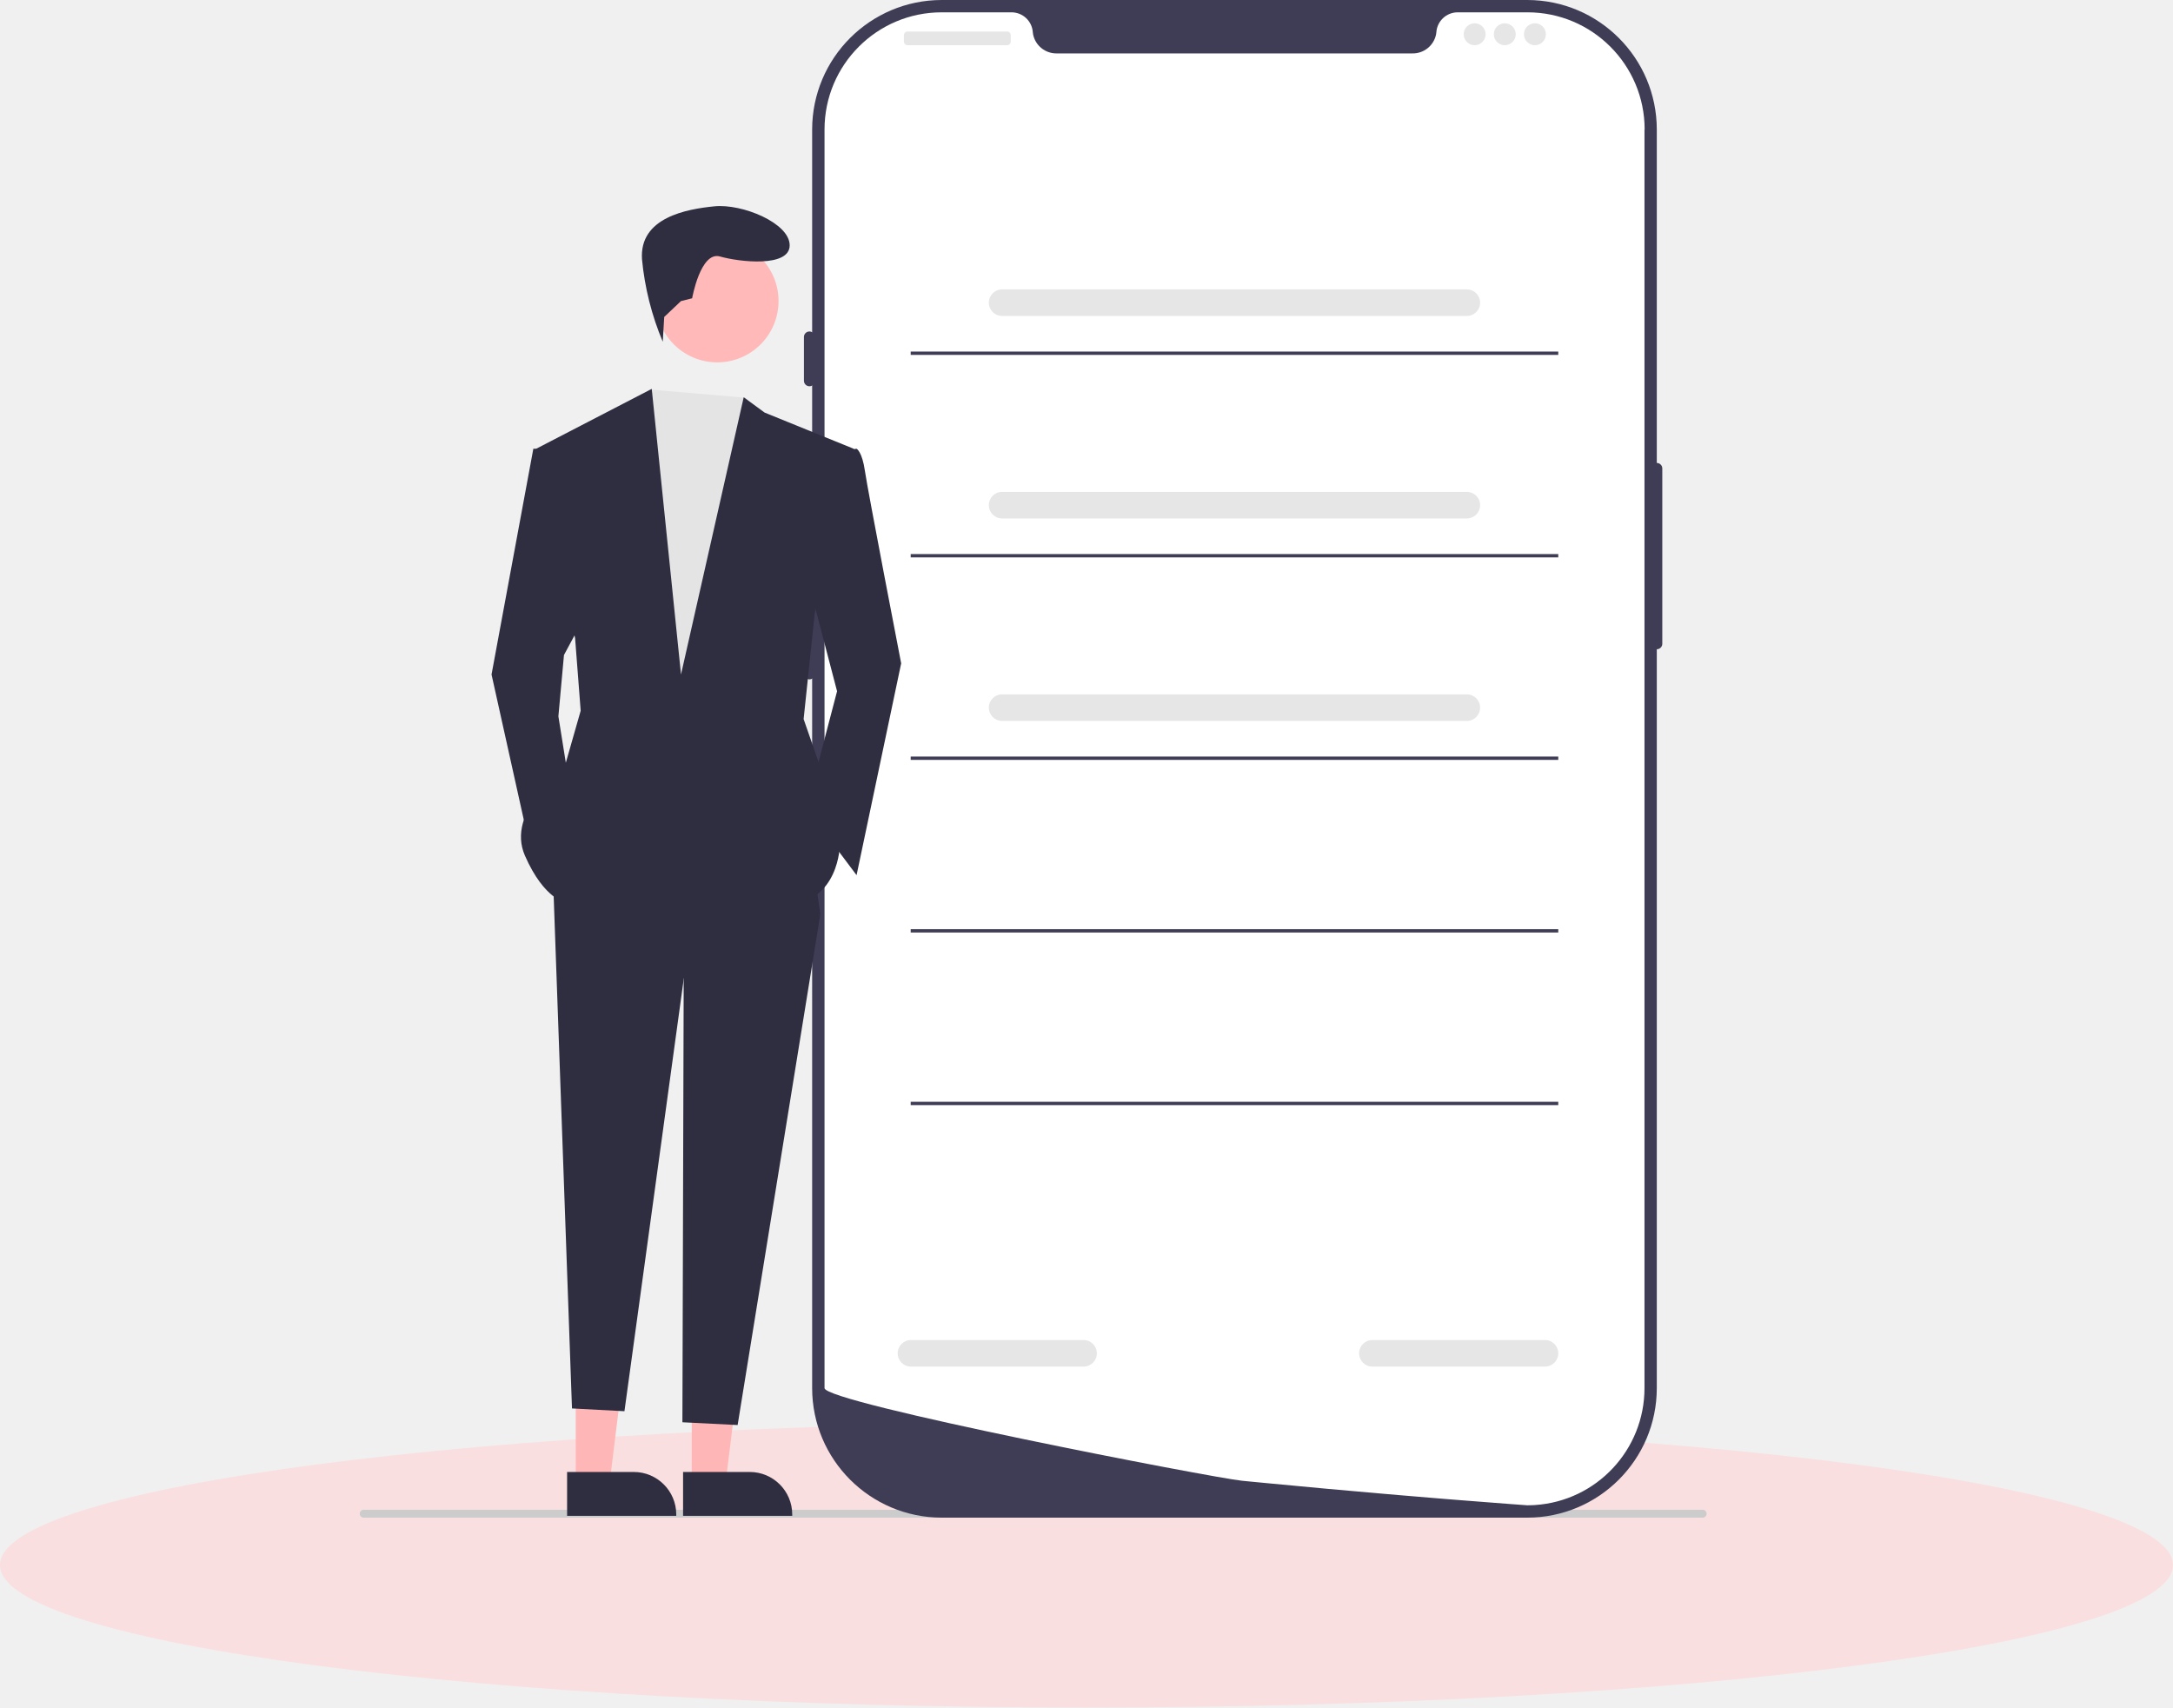
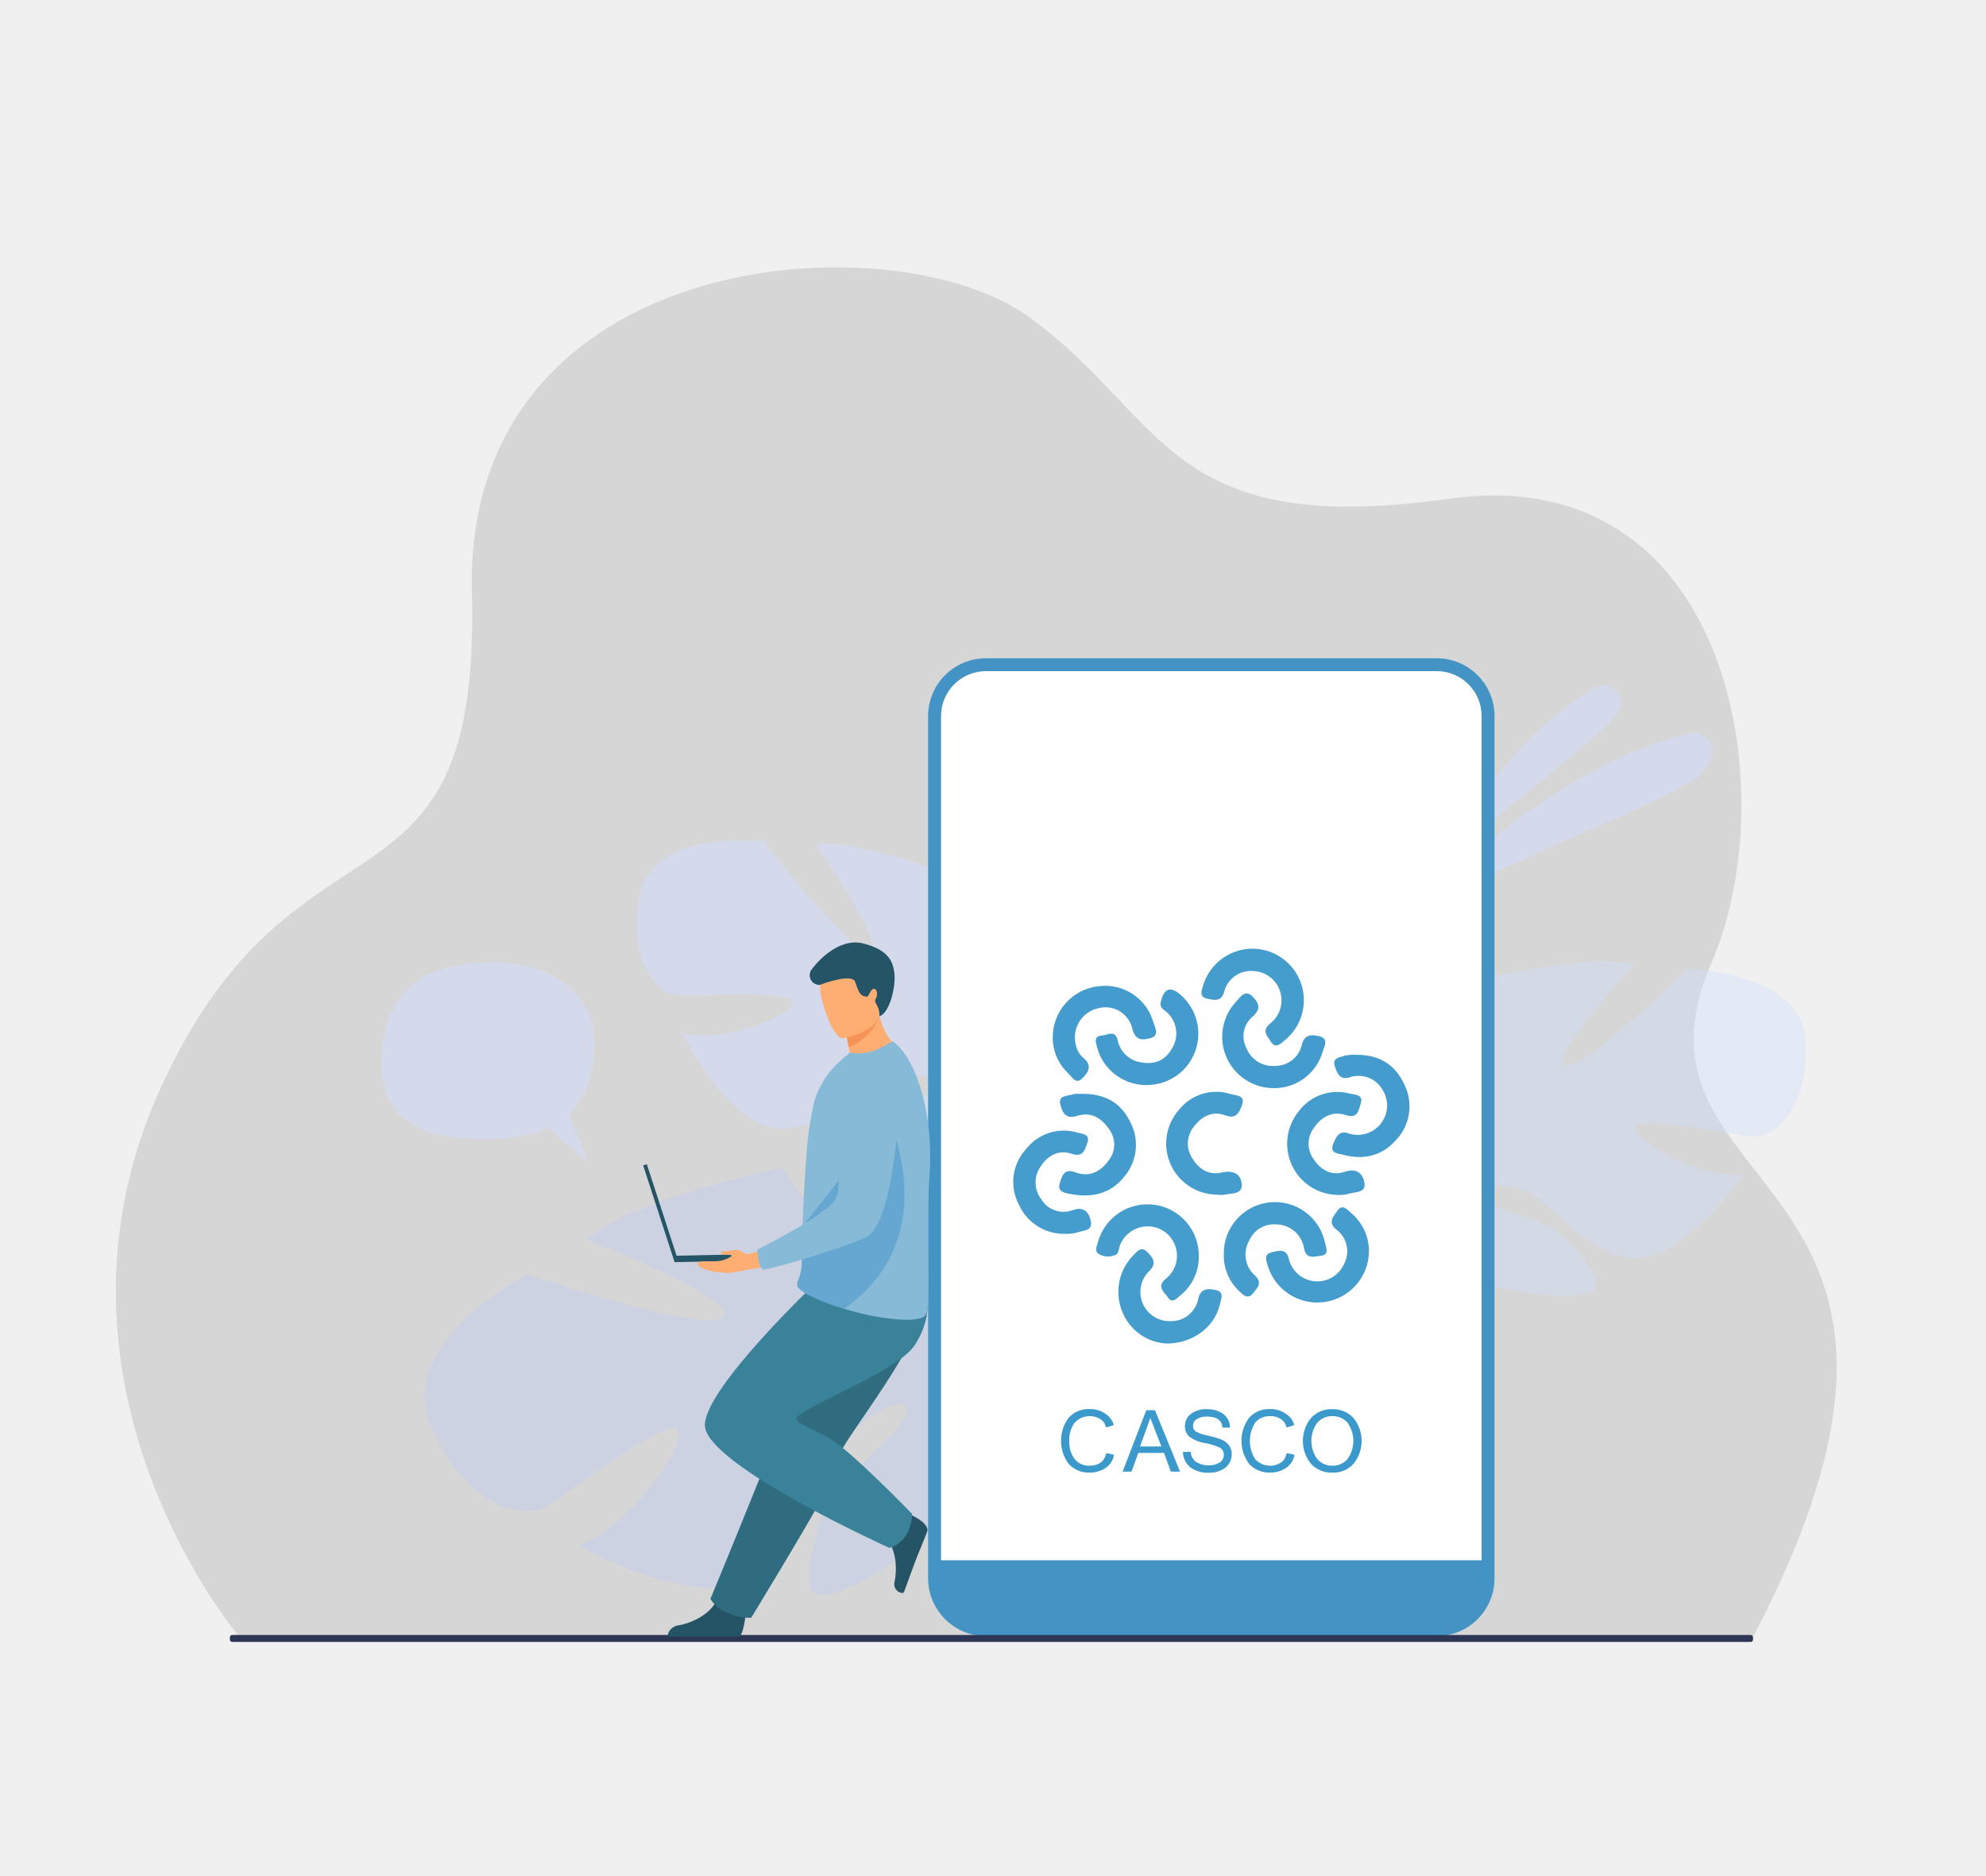
- <svg xmlns="http://www.w3.org/2000/svg" width="183" height="143.798" viewBox="0 0 183 143.798">
-   <g id="Group_11055" data-name="Group 11055" transform="translate(-432 -3609.202)">
-     <ellipse id="Ellipse_466" data-name="Ellipse 466" cx="91.5" cy="12" rx="91.5" ry="12" transform="translate(432 3729)" fill="#fadfe0" />
-     <g id="undraw_mobile_application_re_13u3" transform="translate(457.444 3593.616)">
-       <path id="Path_27325" data-name="Path 27325" d="M0,455.129a.332.332,0,0,0,.333.333H113.075a.333.333,0,1,0,0-.665H.333A.332.332,0,0,0,0,455.129Z" transform="translate(4.852 -312.069)" fill="#ccc" />
-       <path id="Path_27326" data-name="Path 27326" d="M196.511,127.807H147.19A10.919,10.919,0,0,1,136.284,116.9V10.906A10.919,10.919,0,0,1,147.19,0h49.321a10.919,10.919,0,0,1,10.906,10.906V116.9a10.919,10.919,0,0,1-10.906,10.907Z" transform="translate(-93.333 15.586)" fill="#3f3d56" />
-       <path id="Path_27327" data-name="Path 27327" d="M389.546,139.464a.462.462,0,0,0-.461.461V154.69a.461.461,0,1,0,.923,0V139.925A.462.462,0,0,0,389.546,139.464Z" transform="translate(-275.461 -84.89)" fill="#3f3d56" />
-       <path id="Path_27328" data-name="Path 27328" d="M209.055,13.58V119.571a9.869,9.869,0,0,1-9.226,9.848h0c-.076,0-.152.009-.231.012-.136.007-.272.009-.411.009l-1.435-.106c-.937-.069-2.3-.173-4-.309q-.765-.059-1.615-.129c-1.13-.092-2.372-.194-3.7-.309-.531-.044-1.08-.092-1.64-.141-2.865-.247-6.074-.535-9.459-.863q-.858-.08-1.73-.166l-.461-.046c-2.413-.238-35.145-6.563-35.145-7.8V13.58a9.868,9.868,0,0,1,9.869-9.869h5.892a1.8,1.8,0,0,1,1.779,1.673c.007.062.014.125.025.187a2,2,0,0,0,2,1.6h29.936a2,2,0,0,0,2-1.6c.012-.062.018-.125.025-.187a1.8,1.8,0,0,1,1.779-1.673h5.892a9.868,9.868,0,0,1,9.869,9.869Z" transform="translate(-96.008 12.913)" fill="#fff" />
-       <path id="Path_27329" data-name="Path 27329" d="M134.27,99.853a.462.462,0,0,0-.461.461v3.691a.461.461,0,0,0,.923,0v-3.691A.462.462,0,0,0,134.27,99.853Z" transform="translate(-91.549 -56.352)" fill="#3f3d56" />
-       <path id="Path_27330" data-name="Path 27330" d="M134.27,139.464a.462.462,0,0,0-.461.461v7.152a.461.461,0,1,0,.923,0v-7.152A.462.462,0,0,0,134.27,139.464Z" transform="translate(-91.549 -84.89)" fill="#3f3d56" />
-       <path id="Path_27331" data-name="Path 27331" d="M134.27,175.773a.462.462,0,0,0-.461.461v7.152a.461.461,0,1,0,.923,0v-7.152A.462.462,0,0,0,134.27,175.773Z" transform="translate(-91.549 -111.049)" fill="#3f3d56" />
-       <rect id="Rectangle_6928" data-name="Rectangle 6928" width="8.997" height="1.153" rx="0.31" transform="translate(50.679 18.239)" fill="#e6e6e6" />
-       <ellipse id="Ellipse_444" data-name="Ellipse 444" cx="0.923" cy="0.923" rx="0.923" ry="0.923" transform="translate(97.821 17.547)" fill="#e6e6e6" />
-       <ellipse id="Ellipse_445" data-name="Ellipse 445" cx="0.923" cy="0.923" rx="0.923" ry="0.923" transform="translate(100.358 17.547)" fill="#e6e6e6" />
-       <ellipse id="Ellipse_446" data-name="Ellipse 446" cx="0.923" cy="0.923" rx="0.923" ry="0.923" transform="translate(102.896 17.547)" fill="#e6e6e6" />
-       <path id="Path_27332" data-name="Path 27332" d="M229.766,89.4H190.628a1.118,1.118,0,1,1,0-2.236h39.138a1.118,1.118,0,0,1,0,2.236Z" transform="translate(-131.679 -47.207)" fill="#e6e6e6" />
-       <path id="Path_27333" data-name="Path 27333" d="M316.705,405.9H302.168a1.118,1.118,0,1,1,0-2.236h14.537a1.118,1.118,0,1,1,0,2.236Z" transform="translate(-212.037 -275.228)" fill="#e6e6e6" />
-       <path id="Path_27334" data-name="Path 27334" d="M177.705,405.9H163.168a1.118,1.118,0,1,1,0-2.236h14.537a1.118,1.118,0,1,1,0,2.236Z" transform="translate(-111.896 -275.228)" fill="#e6e6e6" />
-       <rect id="Rectangle_6929" data-name="Rectangle 6929" width="54.536" height="0.28" transform="translate(51.25 45.193)" fill="#3f3d56" />
-       <path id="Path_27335" data-name="Path 27335" d="M229.766,150.4H190.628a1.118,1.118,0,1,1,0-2.236h39.138a1.118,1.118,0,1,1,0,2.236Z" transform="translate(-131.679 -91.154)" fill="#e6e6e6" />
-       <rect id="Rectangle_6930" data-name="Rectangle 6930" width="54.536" height="0.28" transform="translate(51.25 62.246)" fill="#3f3d56" />
-       <path id="Path_27336" data-name="Path 27336" d="M229.766,211.4H190.628a1.118,1.118,0,1,1,0-2.236h39.138a1.118,1.118,0,1,1,0,2.236Z" transform="translate(-131.679 -135.102)" fill="#e6e6e6" />
-       <rect id="Rectangle_6931" data-name="Rectangle 6931" width="54.536" height="0.28" transform="translate(51.25 79.299)" fill="#3f3d56" />
-       <rect id="Rectangle_6932" data-name="Rectangle 6932" width="54.536" height="0.28" transform="translate(51.25 93.836)" fill="#3f3d56" />
-       <rect id="Rectangle_6933" data-name="Rectangle 6933" width="54.536" height="0.28" transform="translate(51.25 108.372)" fill="#3f3d56" />
-       <g id="Group_11020" data-name="Group 11020" transform="translate(15.948 32.938)">
-         <path id="Path_27426" data-name="Path 27426" d="M69.4,518.008h2.851l1.356-11H69.4Z" transform="translate(-62.305 -410.468)" fill="#ffb6b6" />
-         <path id="Path_27427" data-name="Path 27427" d="M206.124,716.728h5.615a3.578,3.578,0,0,1,3.578,3.578v.116h-9.193Z" transform="translate(-199.758 -610.119)" fill="#2f2e41" />
-         <path id="Path_27428" data-name="Path 27428" d="M111.4,518.008h2.851l1.356-11H111.4Z" transform="translate(-94.538 -410.468)" fill="#ffb6b6" />
-         <path id="Path_27429" data-name="Path 27429" d="M248.124,716.728h5.615a3.578,3.578,0,0,1,3.578,3.578v.116h-9.193Z" transform="translate(-231.991 -610.119)" fill="#2f2e41" />
-         <path id="Path_27430" data-name="Path 27430" d="M119.653,348.3l-6.965,43.018-4.651-.233.115-39.5Z" transform="translate(-91.96 -288.662)" fill="#2f2e41" />
-         <path id="Path_27431" data-name="Path 27431" d="M204.706,458.212l16.9.235,1.878,12.908-11.5,5.4-5,36.457-4.418-.233-1.614-45.143Z" transform="translate(-195.788 -411.72)" fill="#2f2e41" />
-         <circle id="Ellipse_461" data-name="Ellipse 461" cx="5.163" cy="5.163" r="5.163" transform="translate(13.847 2.838)" fill="#ffb9b9" />
-         <path id="Path_27432" data-name="Path 27432" d="M93.629,158.98l2.981,3.826L95.2,192.143l-11.031-.235-1.878-25.582,2.347-6.572.849-1.473Z" transform="translate(-72.202 -142.835)" fill="#e4e4e4" />
-         <path id="Path_27433" data-name="Path 27433" d="M292.792,356.746l2.582,9.857-2.582,9.857,4.225,5.633,3.755-17.837s-2.816-14.551-3.051-16.194-.7-1.878-.7-1.878l-1.878.235Z" transform="translate(-266.272 -325.744)" fill="#2f2e41" />
-         <path id="Path_27434" data-name="Path 27434" d="M46.642,194.069,45,197.121l-.47,5.163.939,5.867-3.286,5.4L38.9,198.763l3.52-19.01h1.408Z" transform="translate(-38.897 -159.312)" fill="#2f2e41" />
-         <path id="Path_27435" data-name="Path 27435" d="M235.086,267.625l-.122,2.087a23.626,23.626,0,0,1-1.749-6.945c-.235-3.52,3.755-4.225,6.1-4.459s6.337,1.408,6.337,3.286-4.225,1.408-5.867.939-2.347,3.52-2.347,3.52l-.939.235Z" transform="translate(-220.541 -258.285)" fill="#2f2e41" />
-         <path id="Path_27436" data-name="Path 27436" d="M214.16,343.38l-.939,8.918,1.878,5.4,1.173,5.163s0,4.929-4.694,5.163-18.306-.235-18.306-.235-1.878-.235-3.52-3.99,3.286-7.276,3.286-7.276l1.408-4.929-.469-6.1-3.286-15.959,9.74-5.046,2.464,24.056,5.281-23.352,1.76,1.291,7.51,3.051Z" transform="translate(-186.936 -309.092)" fill="#2f2e41" />
-       </g>
-     </g>
-   </g>
+ <svg xmlns="http://www.w3.org/2000/svg" id="Layer_1" data-name="Layer 1" viewBox="0 0 360 340">
+   <defs>
+     <style>.cls-1{fill:#606060;opacity:0.18;}.cls-2,.cls-3{fill:#d1deff;}.cls-2{opacity:0.4;}.cls-3{opacity:0.5;}.cls-4{fill:#bacaff;opacity:0.3;}.cls-5{fill:#fff;}.cls-6{fill:#4393c4;}.cls-7{fill:#2d3554;}.cls-8{fill:#255466;}.cls-9{fill:#2f6c7f;}.cls-10{fill:#398299;}.cls-11{fill:#ffae73;}.cls-12{fill:#87bad6;}.cls-13{fill:#4b99cc;opacity:0.57;}.cls-14{fill:#f69457;}.cls-15{fill:#3b99cc;}.cls-16{fill:#449dcd;}.cls-17{fill:#439ccd;}</style>
+   </defs>
+   <path class="cls-1" d="M43.36,296.74S4.51,250.93,29.23,197s57.92-26.79,56.31-89.52S161.89,39.4,186.7,57.59s24.67,40.09,75.9,32.84,61,53.18,47.68,84c-18.91,43.69,52.48,36.48,7.5,122.34Z" />
+   <path class="cls-2" d="M327.3,188.65c-.71-12.51-21.45-13-21.45-13s-17.93,17.84-22,17.5,12.35-18.24,12.35-18.24c-7.48-2.36-28.93,2.9-28.93,2.9s-3.87,24.41-7.71,23.08,4.53-21.44,4.53-21.44c-7.86.66-16.58,7.83-16.58,7.83-11.6,12.22,4.7,26.48,4.7,26.48a40.14,40.14,0,0,1-8.73,17h0a29.7,29.7,0,0,0-3.37,4.29l2,.43c.28-.51.57-1,.88-1.45h0l0,0,.85-1.17h0c.87-1.08,1.47-1.88,1.87-2.47h0c2.65-3.39,6.35-7.76,8.34-8.42a3.88,3.88,0,0,1-.24-1c.08.32.16.66.24,1C256,230,273,234.85,283,234.91s6.41-3.54,2.16-9-15.33-6.63-18.17-9,2.21-3.14,8.51-1.29,8.15,8.93,18.3,12.1S316,213,316,213c-7.62.71-19.6-5.94-19.57-8.51s19,1.69,22.06,1.57S328,201.16,327.3,188.65Z" />
+   <path class="cls-3" d="M258.36,160.49s12.11-24.92,30.81-35.81a3.07,3.07,0,0,1,4.41,3.74.69.69,0,0,1-.05.13C291.75,133.13,270.06,147.52,258.36,160.49Z" />
+   <path class="cls-3" d="M254.16,167.37s24.53-27.89,52.18-34.4a3.27,3.27,0,0,1,3.91,2.24c.3,1.09.09,2.56-1.33,4.46C305.13,144.76,273.19,155.23,254.16,167.37Z" />
+   <path class="cls-3" d="M116,162.21c2.37-12,22.5-9.71,22.5-9.71s14.93,19.67,18.89,19.88-9.48-19.3-9.48-19.3c7.55-1.27,27.58,6.7,27.58,6.7s.46,24.12,4.35,23.36-1.49-21.35-1.49-21.35c7.51,1.7,15,9.8,15,9.8,9.56,13.39-8.11,25-8.11,25a39.11,39.11,0,0,0,6.16,17.56h0a28.9,28.9,0,0,1,2.67,4.61l-2,.14a16.18,16.18,0,0,0-.66-1.52h0v0l-.67-1.25h0c-.7-1.16-1.18-2-1.48-2.64h0c-2.1-3.64-5.09-8.36-6.92-9.26a3.85,3.85,0,0,0,.36-.95c-.11.3-.24.61-.36.95-2.92,7.6-20,10-29.71,8.73s-5.73-4.28-.88-9,15.72-4.34,18.79-6.28-1.72-3.34-8.06-2.4-9.09,7.54-19.32,9.24-19.44-17.13-19.44-17.13c7.27,1.71,19.75-3.1,20.07-5.59s-18.56-.92-21.55-1.45S113.6,174.21,116,162.21Z" />
+   <path class="cls-4" d="M78,258.22C71.8,243.29,95.61,231,95.61,231s30.9,10.6,35.41,7.92-24.65-14.22-24.65-14.22c7.37-7,35.25-13,35.25-13s18.29,26.18,22,22.47-17.37-22.36-17.37-22.36c9.5-3.68,23.69-.27,23.69-.27,20.37,7.65,9.49,33.42,9.49,33.42s6.53,8.94,19.71,14.77h0a37.38,37.38,0,0,1,6.34,3.08l-2.1,1.64c-.61-.43-1.22-.83-1.84-1.19h0c-.39-.22-1-.52-1.66-.88h0c-1.62-.76-2.78-1.35-3.57-1.81h0c-5-2.45-11.75-5.44-14.44-5.08a5.1,5.1,0,0,0-.3-1.32q.15.63.3,1.32c2.39,10.5-14.6,25.76-26.21,31.5s-9.45-.49-7.62-9.27,14.08-16.36,16-20.76-4.34-2.4-10.62,3.31-4.43,15-14.42,24.4-34-4.5-34-4.5c9.24-3.48,19.41-18,17.93-20.94s-21.07,12.66-24.75,14.29S84.29,273.15,78,258.22Z" />
+   <rect class="cls-5" x="169.41" y="120.52" width="100.33" height="174.95" rx="9.3" />
+   <path class="cls-6" d="M260.44,296.63H178.71a10.48,10.48,0,0,1-10.47-10.46V129.82a10.48,10.48,0,0,1,10.47-10.47h81.73a10.48,10.48,0,0,1,10.47,10.47V286.17A10.48,10.48,0,0,1,260.44,296.63ZM178.71,121.68a8.15,8.15,0,0,0-8.13,8.14V286.17a8.14,8.14,0,0,0,8.13,8.13h81.73a8.14,8.14,0,0,0,8.13-8.13V129.82a8.14,8.14,0,0,0-8.13-8.14Z" />
+   <path class="cls-6" d="M169.75,282.88H269.92a0,0,0,0,1,0,0v2.23a9.78,9.78,0,0,1-9.78,9.78H179.53a9.78,9.78,0,0,1-9.78-9.78v-2.23A0,0,0,0,1,169.75,282.88Z" />
+   <rect class="cls-7" x="41.67" y="296.43" width="276.1" height="1.26" rx="0.43" />
+   <path class="cls-3" d="M69.16,191.47c.88-14.54,11.08-17,20.45-17s18.55,4.86,18.1,15.79c-.19,4.72-1.5,8.82-4.63,11.73l3.53,8.82-7.18-6.38a26.89,26.89,0,0,1-11.49,2.12C73.58,206.58,68.59,200.83,69.16,191.47Z" />
+   <path class="cls-8" d="M135.35,290.81s-.36,5.85-1.49,5.93h-5.74l-7.14,0a2.31,2.31,0,0,1,2.13-2.08c2.09-.37,5.58-1.83,6.84-4.59S135.35,290.81,135.35,290.81Z" />
+   <path class="cls-9" d="M151.65,264.89a15.84,15.84,0,0,1-.66,2.37c-.3.84-.66,1.73-1.09,2.65-1.59,3.46-13.73,23.4-13.73,23.4a9.56,9.56,0,0,1-4.51-1,6,6,0,0,1-2.89-2.42c.29-.71,3.09-7.39,7.23-17.66,1.68-4.18,3.46-8.62,5.19-12.9l.68-1.7c.53-1.31,1-2.6,1.55-3.86l7-17.33s16.59-6.17,17.14-2.07C168.61,242.48,152.36,261.2,151.65,264.89Z" />
+   <path class="cls-8" d="M163.13,273.89s5,1.52,5,3.59c0,.15-2.12,5.33-2.12,5.33l-2.11,5.74a.41.41,0,0,1-.5.26,1.64,1.64,0,0,1-1.22-2.14c.43-2.07.37-5.86-1.72-8.05S163.13,273.89,163.13,273.89Z" />
+   <path class="cls-10" d="M161.24,280.65s3.9-.86,4.1-6.16c0,0-11.22-11.62-15.05-13.75-4.45-2.46-6.65-3-5.81-3.85,2.16-2.28,18.31-8.34,21.32-13a14.31,14.31,0,0,0,2-4.5,10.65,10.65,0,0,0,.14-4.84l-20-2s-20.26,19.18-20.16,25.87C127.87,265.57,161.24,280.65,161.24,280.65Z" />
+   <path class="cls-11" d="M151.14,193.82c4.67,1.21,12.41-3.12,12.41-3.12a11.43,11.43,0,0,1-4.12-6.45c-.06-.23-.11-.46-.16-.69l-2.39-.51-3.57,3.19a30.09,30.09,0,0,0,.53,3.61c.08.4.16.83.27,1.28A11,11,0,0,0,151.14,193.82Z" />
+   <path class="cls-12" d="M168.49,213.17c-.67,9,.21,22.67-.55,25-.65,2-8.11.83-11.09.14-1.1-.25-2.44-.61-3.82-1-3.84-1.19-8-2.89-8.48-4.15a1,1,0,0,1,0-.14,1.18,1.18,0,0,1,0-.53,9.14,9.14,0,0,0,.79-2.93c.08-1.78.07-3.88.13-6.13,0-.25,0-.53,0-.78v-.24c.07-2.51.2-5.15.35-7.77.1-1.64.21-3.27.34-4.83a65.22,65.22,0,0,1,1.38-9.88,15.87,15.87,0,0,1,5.1-7.86l1.42-1.22a8.28,8.28,0,0,0,5.15-.69c1.83-.87,2.46-1.49,2.78-1.26C166.23,192.17,169.28,202.18,168.49,213.17Z" />
+   <path class="cls-13" d="M153,237.31c-3.84-1.19-8-2.89-8.48-4.15a1,1,0,0,1,0-.14c0-.18,0-.36,0-.53a9.14,9.14,0,0,0,.79-2.93c.08-1.78.07-3.88.13-6.13,0-.25,0-.53,0-.78v-.24L161,202.61S171.48,224.37,153,237.31Z" />
+   <path class="cls-14" d="M153.31,186.24a30.09,30.09,0,0,0,.53,3.61,9.47,9.47,0,0,0,5.59-5.6c-.06-.23-.11-.46-.16-.69l-2.39-.51Z" />
+   <path class="cls-11" d="M152.84,188.25s7.6-1.26,6.73-6-.46-8.06-5.34-7.45-5.5,2.59-5.59,4.23S150.85,188.46,152.84,188.25Z" />
+   <rect class="cls-8" x="119.42" y="210.73" width="0.7" height="18.44" transform="translate(-62.11 47.78) rotate(-18)" />
+   <rect class="cls-8" x="122.27" y="227.46" width="19.35" height="1.16" transform="translate(-4.84 2.87) rotate(-1.22)" />
+   <path class="cls-11" d="M141.24,229.34s-3.34.46-5.92.89a26.16,26.16,0,0,1-3.39.58c-5.61-.26-6.33-2.05-4.73-2.09l2.9-.06a5.67,5.67,0,0,0,2.53-.91c.1-.41-1.34-.17-1.66-.27-.55-.17-.32-.69.47-.62.52,0,2-.44,2.59-.16s1.15.73,1.56.68,5.13-1.56,5.13-1.56Z" />
+   <path class="cls-12" d="M163.25,196.4s-.73,25.06-6.24,27.9c-2.71,1.41-15,5.27-18.65,5.93,0,0-1-.64-1.1-3.66,0,0,12.59-6.28,14.17-9.11,2.34-4.21-3.49-15.74-.42-19.8S159.78,191.39,163.25,196.4Z" />
+   <path class="cls-8" d="M159.43,184.25a4.05,4.05,0,0,0-.37-1.79c-.28-.58-.61-.91-.28-1.46s.25-1.68-.35-1.72-.91,1.42-1.28,1.41c-1.4,0-1.6-1.23-2.16-2.72s-5.71.31-6.31.58a.68.68,0,0,1-.39,0,1.75,1.75,0,0,1-1.1-2.87l.15-.19c.48-.64,4.5-5.65,9.21-4.42s5.3,3.41,5.57,5.33C162.43,178.62,161.35,183.6,159.43,184.25Z" />
+   <path class="cls-15" d="M200.66,263.47l-.19.12a2.35,2.35,0,0,1-.87,1.51,3.26,3.26,0,0,1-2.11.64,3.3,3.3,0,0,1-2.66-1.17,5.07,5.07,0,0,1-1-3.33,5,5,0,0,1,1-3.33,3.73,3.73,0,0,1,4.76-.54,2.25,2.25,0,0,1,.86,1.3.15.15,0,0,0,.19.11l1.12-.35a.18.18,0,0,0,.1-.2,3.51,3.51,0,0,0-1.27-1.76,4.88,4.88,0,0,0-3.09-1,4.82,4.82,0,0,0-3.77,1.55,7,7,0,0,0,0,8.41,4.85,4.85,0,0,0,3.77,1.55,4.91,4.91,0,0,0,3.13-1,3.58,3.58,0,0,0,1.29-2.07.19.19,0,0,0-.11-.19Z" />
+   <path class="cls-15" d="M233.37,263.47l-.19.12a2.44,2.44,0,0,1-.87,1.51,3.69,3.69,0,0,1-4.77-.53,6.15,6.15,0,0,1,0-6.66,3.37,3.37,0,0,1,2.69-1.16,3.29,3.29,0,0,1,2.07.62,2.2,2.2,0,0,1,.86,1.3.15.15,0,0,0,.19.11l1.12-.35a.17.17,0,0,0,.1-.2,3.45,3.45,0,0,0-1.27-1.76,4.88,4.88,0,0,0-3.09-1,4.83,4.83,0,0,0-3.77,1.55,7,7,0,0,0,0,8.41,4.86,4.86,0,0,0,3.77,1.55,4.91,4.91,0,0,0,3.13-1,3.58,3.58,0,0,0,1.29-2.07.16.16,0,0,0-.11-.19Z" />
+   <path class="cls-15" d="M213.91,266.81h-1.67L211,263.42h-4.66l-1.23,3.39H203.5l4.28-11.13h1.58Zm-3.39-4.56-2-5.16-1.87,5.16Z" />
+   <path class="cls-15" d="M219.18,267a5.07,5.07,0,0,1-3.52-1.06,3.66,3.66,0,0,1-1.23-2.71h1.42a2.29,2.29,0,0,0,1,1.84,4,4,0,0,0,2.23.6,3.5,3.5,0,0,0,2-.51,1.58,1.58,0,0,0,.76-1.38,1.42,1.42,0,0,0-.78-1.34,11.29,11.29,0,0,0-2.7-.82,6.26,6.26,0,0,1-2.74-1.13,2.43,2.43,0,0,1-.83-1.92,2.73,2.73,0,0,1,1.08-2.22,4.45,4.45,0,0,1,2.88-.86,4.94,4.94,0,0,1,3,.87,3.09,3.09,0,0,1,1.22,2.47H221.6c-.14-1.35-1.07-2-2.76-2a3.35,3.35,0,0,0-1.91.46,1.42,1.42,0,0,0-.67,1.23,1.16,1.16,0,0,0,.54,1.05,6.78,6.78,0,0,0,2,.67,20.41,20.41,0,0,1,2.36.65,3.68,3.68,0,0,1,1.49,1,2.54,2.54,0,0,1,.62,1.81,3,3,0,0,1-1.14,2.38A4.51,4.51,0,0,1,219.18,267Z" />
+   <path class="cls-15" d="M241.51,255.49a5,5,0,0,1,3.82,1.58,6.59,6.59,0,0,1,0,8.35,5,5,0,0,1-3.82,1.58,5.08,5.08,0,0,1-3.85-1.58,6.59,6.59,0,0,1,0-8.35A5,5,0,0,1,241.51,255.49Zm0,10.25a3.52,3.52,0,0,0,2.74-1.19,5.65,5.65,0,0,0,0-6.62,3.47,3.47,0,0,0-2.71-1.18,3.54,3.54,0,0,0-2.75,1.18,5.61,5.61,0,0,0,0,6.62A3.5,3.5,0,0,0,241.49,265.74Z" />
+   <path class="cls-16" d="M226.87,172a9.35,9.35,0,0,1,6.07,16.57c-.78.59-1.68,1.75-2.63.22-.61-1-1.66-1.95-.07-3.22a5.32,5.32,0,0,0-3.09-9.52,5,5,0,0,0-5.25,3.8c-.53,1.84-1.84,1.47-3,1.23-1.68-.33-1.05-1.58-.77-2.55A9.37,9.37,0,0,1,226.87,172Z" />
+   <path class="cls-16" d="M242.32,216.64a9.28,9.28,0,0,1-6.95-15.09,8.7,8.7,0,0,1,9.36-3.26c1,.23,2.46.17,1.92,1.82-.37,1.15-.5,2.78-2.68,2.06-2.41-.79-4.41.28-5.8,2.31a4.77,4.77,0,0,0,0,5.75c1.33,2,3.34,3,5.55,2.23s3.34.33,3.61,2c.31,1.91-1.77,1.58-2.9,2A7.16,7.16,0,0,1,242.32,216.64Z" />
+   <path class="cls-16" d="M220.53,216.59a9.26,9.26,0,0,1-6.71-15.51,8.61,8.61,0,0,1,9.3-2.71c.95.28,2.72.18,2,2.06-.49,1.22-1,2.55-3,1.79-2.27-.85-4.24.1-5.67,2a4.84,4.84,0,0,0-.34,5.76c1.2,2,3,3.16,5.41,2.6,2.12-.5,3.47.35,3.57,2.19s-1.88,1.52-3.11,1.84A5.92,5.92,0,0,1,220.53,216.59Z" />
+   <path class="cls-16" d="M248.15,226.9a9.37,9.37,0,0,1-18.31,2.69c-.26-1-.93-2.17.78-2.57,1.26-.29,2.53-.68,3,1.18a5.3,5.3,0,0,0,10,1,4.9,4.9,0,0,0-1.44-6.32c-1.54-1.28-.46-2.31.17-3.27,1-1.49,1.84-.29,2.61.35A9,9,0,0,1,248.15,226.9Z" />
+   <path class="cls-17" d="M207.94,196.72a9.17,9.17,0,0,1-9.07-6.84c-.26-1-.65-2,.91-2.14,1-.09,2.32-1.08,2.83.84a5,5,0,0,0,3.58,3.89c2.46.64,4.69.2,6.12-2.16a5.18,5.18,0,0,0-.48-6.48c-.56-.68-1.74-.92-1.39-2.29.62-2.41,1.73-2.8,3.63-1.11a9.31,9.31,0,0,1-6.13,16.29Z" />
+   <path class="cls-16" d="M217.31,227.78a9,9,0,0,1-3.4,7.13c-.63.53-1.45,1.47-2.18.35-.59-.9-2.08-1.89-.6-3.24a5.86,5.86,0,0,0,2-2.8,5.38,5.38,0,0,0-3.1-6.5,5.44,5.44,0,0,0-6.9,2.76c-.38.74-.2,2-1.23,2.14a3.25,3.25,0,0,1-2.8-.3c-.75-.63-.24-1.48-.06-2.19a9.31,9.31,0,0,1,18.27,2.65Z" />
+   <path class="cls-16" d="M193.06,223.7a8.93,8.93,0,0,1-8.38-5.32,8.77,8.77,0,0,1,1.37-10.11,8.63,8.63,0,0,1,9.23-2.93c1,.26,2.41.31,1.8,1.94-.45,1.2-.71,2.6-2.83,1.9-2.4-.8-4.43.35-5.72,2.47a5,5,0,0,0,.22,5.78,4.7,4.7,0,0,0,5.63,2c2.21-.8,3.05.48,3.36,2,.38,1.81-1.54,1.63-2.6,2.06A8.06,8.06,0,0,1,193.06,223.7Z" />
+   <path class="cls-16" d="M211.59,243.59a9.1,9.1,0,0,1-8.05-5.53,9.43,9.43,0,0,1,1.75-10.31c.7-.7,1.48-1.94,2.64-.79.94.94,1.91,2,.42,3.46a5.29,5.29,0,0,0,3.87,9.11,5,5,0,0,0,5-4.12c.47-2,2-1.76,3.21-1.51,1.57.32.89,1.71.68,2.63C220.19,240.54,216.31,243.54,211.59,243.59Z" />
+   <path class="cls-16" d="M221.84,227.36a9.27,9.27,0,0,1,18.32-2.15c.19.95.94,2.31-.84,2.48-1.09.11-2.52.69-2.93-1.33a5.17,5.17,0,0,0-5.15-4.38,4.88,4.88,0,0,0-4.75,2.86,5.06,5.06,0,0,0,1,6.42c1.47,1.37.34,2.34-.37,3.23-1,1.28-1.9.15-2.64-.54A8.82,8.82,0,0,1,221.84,227.36Z" />
+   <path class="cls-17" d="M195.58,198.33c4.8-.19,7.64,1.68,9.31,5.11a8.86,8.86,0,0,1-1.11,9.9c-2.53,3.21-6,3.84-9.76,3.14-.94-.18-2.44-.39-1.92-1.95.39-1.18.71-2.8,2.78-2,2.58,1,4.6-.07,6.1-2.16a4.63,4.63,0,0,0,0-5.74c-1.4-2-3.3-3.12-5.8-2.3-2.17.72-2.69-.92-3-2.21-.34-1.48,1.26-1.4,2.19-1.68A2.89,2.89,0,0,1,195.58,198.33Z" />
+   <path class="cls-17" d="M230.72,197.28a9.31,9.31,0,0,1-6.63-15.7c.69-.78,1.61-2.18,2.86-1,1,1,1.89,2.14.2,3.65a4.66,4.66,0,0,0-1.18,5.85,5.1,5.1,0,0,0,5.13,3.17,4.9,4.9,0,0,0,4.89-3.87c.51-2,2-1.8,3.18-1.5,1.75.44.88,1.85.57,2.85A9.1,9.1,0,0,1,230.72,197.28Z" />
+   <path class="cls-17" d="M245.72,191.24c4.35-.06,7.23,1.82,8.87,5.44A8.84,8.84,0,0,1,253,206.75c-2.56,2.89-5.93,3.59-9.59,2.6-.83-.22-2.47-.21-1.72-2,.5-1.17,1-2.48,2.71-1.87a5.33,5.33,0,0,0,6.24-7.85,5,5,0,0,0-6-2.3c-1.78.54-2.24-.75-2.66-1.94-.59-1.65.91-1.66,1.82-2A7.83,7.83,0,0,1,245.72,191.24Z" />
+   <path class="cls-17" d="M190.83,188.29a9.3,9.3,0,0,1,8.16-9.46,9.09,9.09,0,0,1,10.08,6.51c.3,1,1.21,2.43-.58,2.89-1.36.36-2.66.5-3.22-1.67a5,5,0,0,0-6.33-3.72,5.38,5.38,0,0,0-4,6.24,4.45,4.45,0,0,0,1.49,2.78c1.75,1.41.69,2.74-.29,3.69-1.14,1.13-1.85-.36-2.55-1A8.81,8.81,0,0,1,190.83,188.29Z" />
</svg>
